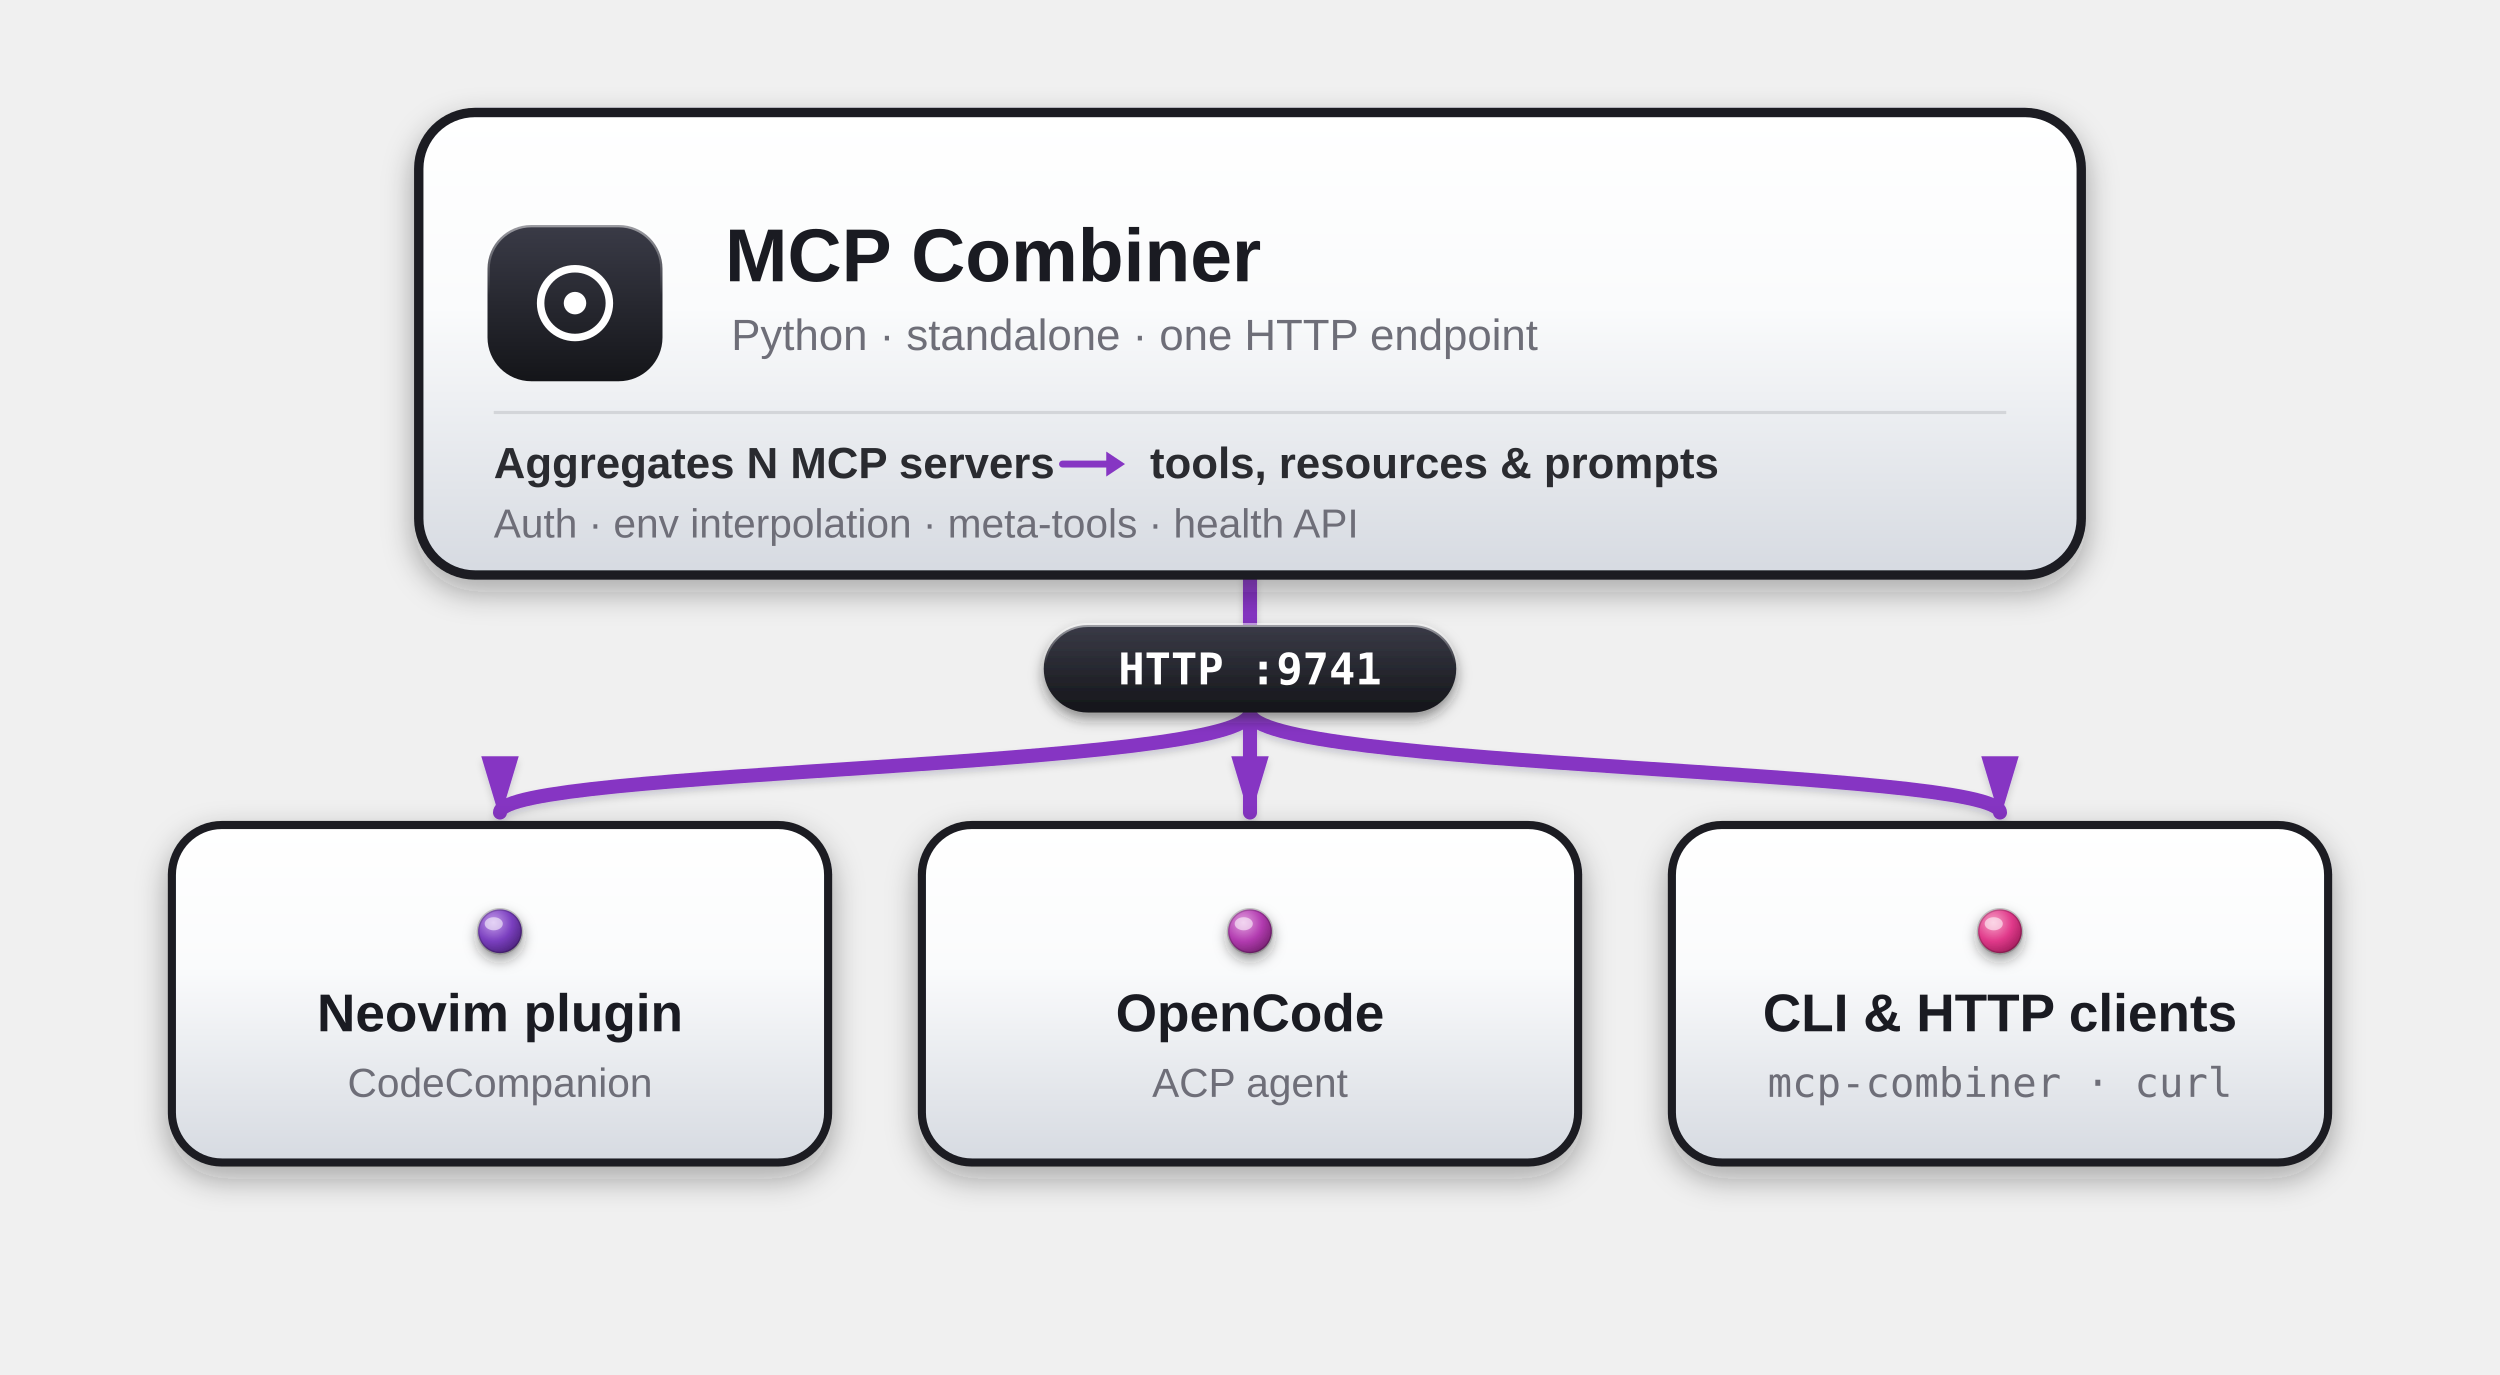
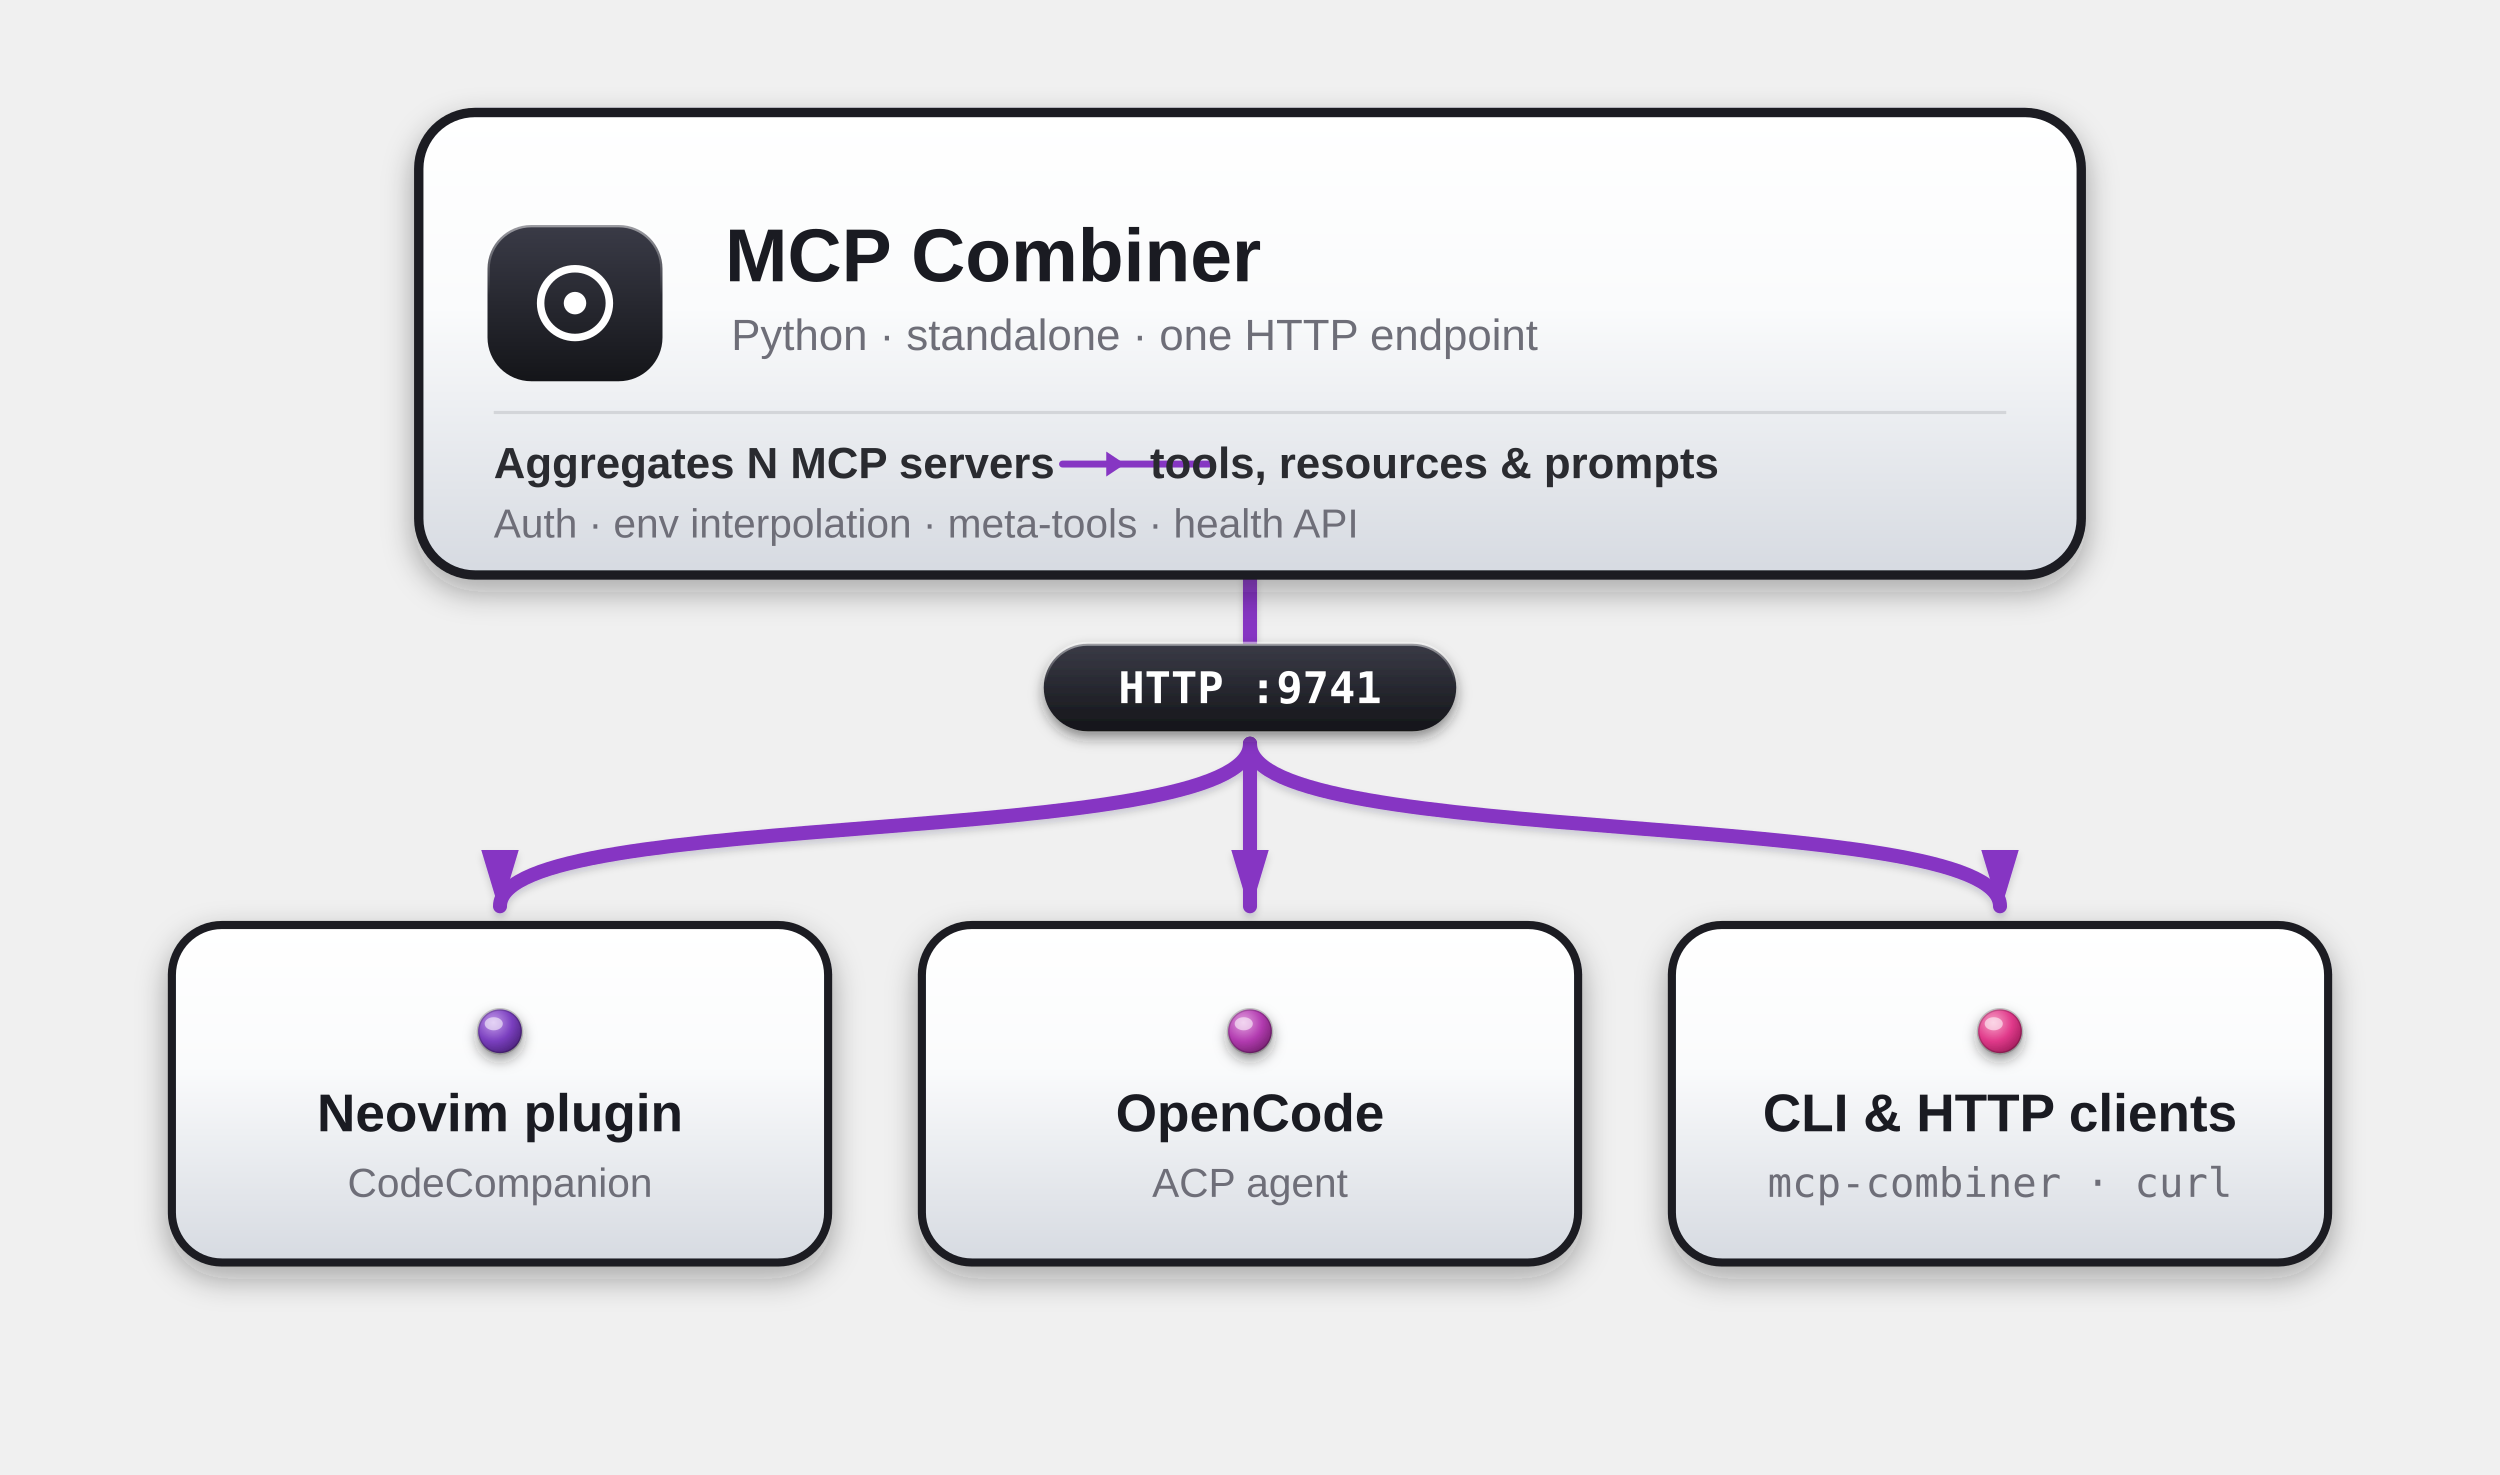
- <svg xmlns="http://www.w3.org/2000/svg" width="800" height="440" viewBox="0 0 800 440" role="img" aria-label="MCP Combiner aggregates servers behind one HTTP endpoint, serving the Neovim plugin, OpenCode, and the mcp-combiner CLI or any HTTP client">
+ <svg xmlns="http://www.w3.org/2000/svg" width="800" height="472" viewBox="0 0 800 472" role="img" aria-label="MCP Combiner aggregates servers behind one HTTP endpoint, serving the Neovim plugin, OpenCode, and the mcp-combiner CLI or any HTTP client">
  <defs>
    <marker id="ah" markerWidth="20" markerHeight="12" refX="18" refY="6" orient="auto" markerUnits="userSpaceOnUse">
      <path d="M0,0 L20,6 L0,12 Z" fill="#8636C3" />
    </marker>
    <linearGradient id="hubGrad" x1="0" y1="0" x2="0" y2="1">
      <stop offset="0" stop-color="#3A3B47" />
      <stop offset="1" stop-color="#141519" />
    </linearGradient>
    <linearGradient id="hubBezel" x1="0" y1="0" x2="0" y2="1">
      <stop offset="0" stop-color="#ffffff" stop-opacity="0.5" />
      <stop offset="0.45" stop-color="#ffffff" stop-opacity="0" />
    </linearGradient>
    <linearGradient id="cardSheen" x1="0" y1="0" x2="0" y2="1">
      <stop offset="0" stop-color="#ffffff" />
      <stop offset="0.42" stop-color="#FAFBFC" />
      <stop offset="1" stop-color="#D6DAE1" />
    </linearGradient>
    <radialGradient id="dotPurple" cx="0.35" cy="0.30" r="0.78">
      <stop offset="0" stop-color="#C49BEA" />
      <stop offset="0.55" stop-color="#7A3FBF" />
      <stop offset="1" stop-color="#4A2179" />
    </radialGradient>
    <radialGradient id="dotMag" cx="0.35" cy="0.30" r="0.78">
      <stop offset="0" stop-color="#E2A0DF" />
      <stop offset="0.55" stop-color="#B23BB0" />
      <stop offset="1" stop-color="#74206E" />
    </radialGradient>
    <radialGradient id="dotPink" cx="0.35" cy="0.30" r="0.78">
      <stop offset="0" stop-color="#F7A2C7" />
      <stop offset="0.55" stop-color="#E0398A" />
      <stop offset="1" stop-color="#9E1C5A" />
    </radialGradient>
    <filter id="ds" x="-40%" y="-40%" width="180%" height="180%">
      <feDropShadow dx="0" dy="4" stdDeviation="5" flood-color="#1A1B22" flood-opacity="0.34" />
    </filter>
    <filter id="dsDot" x="-80%" y="-80%" width="260%" height="260%">
      <feDropShadow dx="0" dy="2" stdDeviation="2.2" flood-color="#1A1B22" flood-opacity="0.5" />
    </filter>
    <filter id="dsArrow" x="-30%" y="-30%" width="160%" height="160%">
      <feDropShadow dx="0" dy="1.5" stdDeviation="1.2" flood-color="#1A1B22" flood-opacity="0.16" />
    </filter>
  </defs>
  <g filter="url(#dsArrow)">
-     <path d="M400,184 V200" fill="none" stroke="#8636C3" stroke-width="4.5" stroke-linecap="round" />
-     <path d="M400,228 C400,246 160,246 160,260" fill="none" stroke="#8636C3" stroke-width="4.5" stroke-linecap="round" marker-end="url(#ah)" />
-     <path d="M400,228 V260" fill="none" stroke="#8636C3" stroke-width="4.5" stroke-linecap="round" marker-end="url(#ah)" />
-     <path d="M400,228 C400,246 640,246 640,260" fill="none" stroke="#8636C3" stroke-width="4.5" stroke-linecap="round" marker-end="url(#ah)" />
+     <path d="M400,184 V206" fill="none" stroke="#8636C3" stroke-width="4.5" stroke-linecap="round" />
+     <path d="M400,238 C400,272 160,258 160,290" fill="none" stroke="#8636C3" stroke-width="4.5" stroke-linecap="round" marker-end="url(#ah)" />
+     <path d="M400,238 V290" fill="none" stroke="#8636C3" stroke-width="4.5" stroke-linecap="round" marker-end="url(#ah)" />
+     <path d="M400,238 C400,272 640,258 640,290" fill="none" stroke="#8636C3" stroke-width="4.5" stroke-linecap="round" marker-end="url(#ah)" />
  </g>
  <path d="M152,36 H648 A18,18 0 0 1 666,54 V166 A18,18 0 0 1 648,184 H152 A18,18 0 0 1 134,166 V54 A18,18 0 0 1 152,36 Z" fill="url(#cardSheen)" stroke="#1A1B22" stroke-width="3" filter="url(#ds)" />
  <path d="M170,72 H198 A14,14 0 0 1 212,86 V108 A14,14 0 0 1 198,122 H170 A14,14 0 0 1 156,108 V86 A14,14 0 0 1 170,72 Z" fill="url(#hubGrad)" />
  <path d="M170,72 H198 A14,14 0 0 1 212,86 V108 A14,14 0 0 1 198,122 H170 A14,14 0 0 1 156,108 V86 A14,14 0 0 1 170,72 Z" fill="none" stroke="url(#hubBezel)" stroke-width="1.5" />
  <circle cx="184" cy="97" r="11" fill="none" stroke="#ffffff" stroke-width="2.4" />
  <circle cx="184" cy="97" r="3.6" fill="#ffffff" />
  <text x="232" y="90" font-family="Helvetica Neue, Arial, sans-serif" font-weight="700" font-size="24" fill="#1A1B22">MCP Combiner</text>
  <text x="234" y="112" font-family="Helvetica Neue, Arial, sans-serif" font-weight="400" font-size="14" fill="#6E6E78">Python · standalone · one HTTP endpoint</text>
  <path d="M158,132 H642" stroke="#1A1B22" stroke-width="1" opacity="0.12" />
  <text x="158" y="153" font-family="Helvetica Neue, Arial, sans-serif" font-weight="600" font-size="14" fill="#2A2B30">Aggregates N MCP servers</text>
-   <path d="M340,148.5 H356" stroke="#8636C3" stroke-width="2.2" stroke-linecap="round" />
+   <path d="M340,148.5 H388" stroke="#8636C3" stroke-width="2.2" stroke-linecap="round" />
  <path d="M354,144.5 L360,148.5 L354,152.5 Z" fill="#8636C3" />
  <text x="368" y="153" font-family="Helvetica Neue, Arial, sans-serif" font-weight="600" font-size="14" fill="#2A2B30">tools, resources &amp; prompts</text>
  <text x="158" y="172" font-family="Helvetica Neue, Arial, sans-serif" font-weight="400" font-size="13" fill="#6E6E78">Auth · env interpolation · meta-tools · health API</text>
-   <path d="M348,200 H452 A14,14 0 0 1 466,214 A14,14 0 0 1 452,228 H348 A14,14 0 0 1 334,214 A14,14 0 0 1 348,200 Z" fill="url(#hubGrad)" filter="url(#dsDot)" />
-   <path d="M348,200 H452 A14,14 0 0 1 466,214 A14,14 0 0 1 452,228 H348 A14,14 0 0 1 334,214 A14,14 0 0 1 348,200 Z" fill="none" stroke="url(#hubBezel)" stroke-width="1.3" />
-   <text x="400" y="219" font-family="Source Code Pro, monospace" font-weight="700" font-size="14" fill="#ffffff" text-anchor="middle">HTTP :9741</text>
-   <path d="M71,264 H249 A16,16 0 0 1 265,280 V356 A16,16 0 0 1 249,372 H71 A16,16 0 0 1 55,356 V280 A16,16 0 0 1 71,264 Z" fill="url(#cardSheen)" stroke="#1A1B22" stroke-width="2.6" filter="url(#ds)" />
-   <circle cx="160" cy="298" r="7" fill="url(#dotPurple)" stroke="#000" stroke-opacity="0.18" stroke-width="0.9" filter="url(#dsDot)" />
-   <ellipse cx="158" cy="295.6" rx="2.9" ry="2.1" fill="#fff" opacity="0.55" />
-   <text x="160" y="330" font-family="Helvetica Neue, Arial, sans-serif" font-weight="700" font-size="17" fill="#1A1B22" text-anchor="middle">Neovim plugin</text>
-   <text x="160" y="351" font-family="Helvetica Neue, Arial, sans-serif" font-weight="400" font-size="13" fill="#6E6E78" text-anchor="middle">CodeCompanion</text>
-   <path d="M311,264 H489 A16,16 0 0 1 505,280 V356 A16,16 0 0 1 489,372 H311 A16,16 0 0 1 295,356 V280 A16,16 0 0 1 311,264 Z" fill="url(#cardSheen)" stroke="#1A1B22" stroke-width="2.6" filter="url(#ds)" />
-   <circle cx="400" cy="298" r="7" fill="url(#dotMag)" stroke="#000" stroke-opacity="0.18" stroke-width="0.9" filter="url(#dsDot)" />
-   <ellipse cx="398" cy="295.6" rx="2.9" ry="2.1" fill="#fff" opacity="0.55" />
-   <text x="400" y="330" font-family="Helvetica Neue, Arial, sans-serif" font-weight="700" font-size="17" fill="#1A1B22" text-anchor="middle">OpenCode</text>
-   <text x="400" y="351" font-family="Helvetica Neue, Arial, sans-serif" font-weight="400" font-size="13" fill="#6E6E78" text-anchor="middle">ACP agent</text>
-   <path d="M551,264 H729 A16,16 0 0 1 745,280 V356 A16,16 0 0 1 729,372 H551 A16,16 0 0 1 535,356 V280 A16,16 0 0 1 551,264 Z" fill="url(#cardSheen)" stroke="#1A1B22" stroke-width="2.6" filter="url(#ds)" />
-   <circle cx="640" cy="298" r="7" fill="url(#dotPink)" stroke="#000" stroke-opacity="0.18" stroke-width="0.9" filter="url(#dsDot)" />
-   <ellipse cx="638" cy="295.6" rx="2.9" ry="2.1" fill="#fff" opacity="0.55" />
-   <text x="640" y="330" font-family="Helvetica Neue, Arial, sans-serif" font-weight="700" font-size="17" fill="#1A1B22" text-anchor="middle">CLI &amp; HTTP clients</text>
-   <text x="640" y="351" font-family="Source Code Pro, monospace" font-weight="400" font-size="13" fill="#6E6E78" text-anchor="middle">mcp-combiner · curl</text>
+   <path d="M348,206 H452 A14,14 0 0 1 466,220 A14,14 0 0 1 452,234 H348 A14,14 0 0 1 334,220 A14,14 0 0 1 348,206 Z" fill="url(#hubGrad)" filter="url(#dsDot)" />
+   <path d="M348,206 H452 A14,14 0 0 1 466,220 A14,14 0 0 1 452,234 H348 A14,14 0 0 1 334,220 A14,14 0 0 1 348,206 Z" fill="none" stroke="url(#hubBezel)" stroke-width="1.3" />
+   <text x="400" y="225" font-family="Source Code Pro, monospace" font-weight="700" font-size="14" fill="#ffffff" text-anchor="middle">HTTP :9741</text>
+   <path d="M71,296 H249 A16,16 0 0 1 265,312 V388 A16,16 0 0 1 249,404 H71 A16,16 0 0 1 55,388 V312 A16,16 0 0 1 71,296 Z" fill="url(#cardSheen)" stroke="#1A1B22" stroke-width="2.6" filter="url(#ds)" />
+   <circle cx="160" cy="330" r="7" fill="url(#dotPurple)" stroke="#000" stroke-opacity="0.18" stroke-width="0.9" filter="url(#dsDot)" />
+   <ellipse cx="158" cy="327.6" rx="2.9" ry="2.1" fill="#fff" opacity="0.55" />
+   <text x="160" y="362" font-family="Helvetica Neue, Arial, sans-serif" font-weight="700" font-size="17" fill="#1A1B22" text-anchor="middle">Neovim plugin</text>
+   <text x="160" y="383" font-family="Helvetica Neue, Arial, sans-serif" font-weight="400" font-size="13" fill="#6E6E78" text-anchor="middle">CodeCompanion</text>
+   <path d="M311,296 H489 A16,16 0 0 1 505,312 V388 A16,16 0 0 1 489,404 H311 A16,16 0 0 1 295,388 V312 A16,16 0 0 1 311,296 Z" fill="url(#cardSheen)" stroke="#1A1B22" stroke-width="2.6" filter="url(#ds)" />
+   <circle cx="400" cy="330" r="7" fill="url(#dotMag)" stroke="#000" stroke-opacity="0.18" stroke-width="0.9" filter="url(#dsDot)" />
+   <ellipse cx="398" cy="327.6" rx="2.9" ry="2.1" fill="#fff" opacity="0.55" />
+   <text x="400" y="362" font-family="Helvetica Neue, Arial, sans-serif" font-weight="700" font-size="17" fill="#1A1B22" text-anchor="middle">OpenCode</text>
+   <text x="400" y="383" font-family="Helvetica Neue, Arial, sans-serif" font-weight="400" font-size="13" fill="#6E6E78" text-anchor="middle">ACP agent</text>
+   <path d="M551,296 H729 A16,16 0 0 1 745,312 V388 A16,16 0 0 1 729,404 H551 A16,16 0 0 1 535,388 V312 A16,16 0 0 1 551,296 Z" fill="url(#cardSheen)" stroke="#1A1B22" stroke-width="2.6" filter="url(#ds)" />
+   <circle cx="640" cy="330" r="7" fill="url(#dotPink)" stroke="#000" stroke-opacity="0.18" stroke-width="0.9" filter="url(#dsDot)" />
+   <ellipse cx="638" cy="327.6" rx="2.9" ry="2.1" fill="#fff" opacity="0.55" />
+   <text x="640" y="362" font-family="Helvetica Neue, Arial, sans-serif" font-weight="700" font-size="17" fill="#1A1B22" text-anchor="middle">CLI &amp; HTTP clients</text>
+   <text x="640" y="383" font-family="Source Code Pro, monospace" font-weight="400" font-size="13" fill="#6E6E78" text-anchor="middle">mcp-combiner · curl</text>
</svg>
